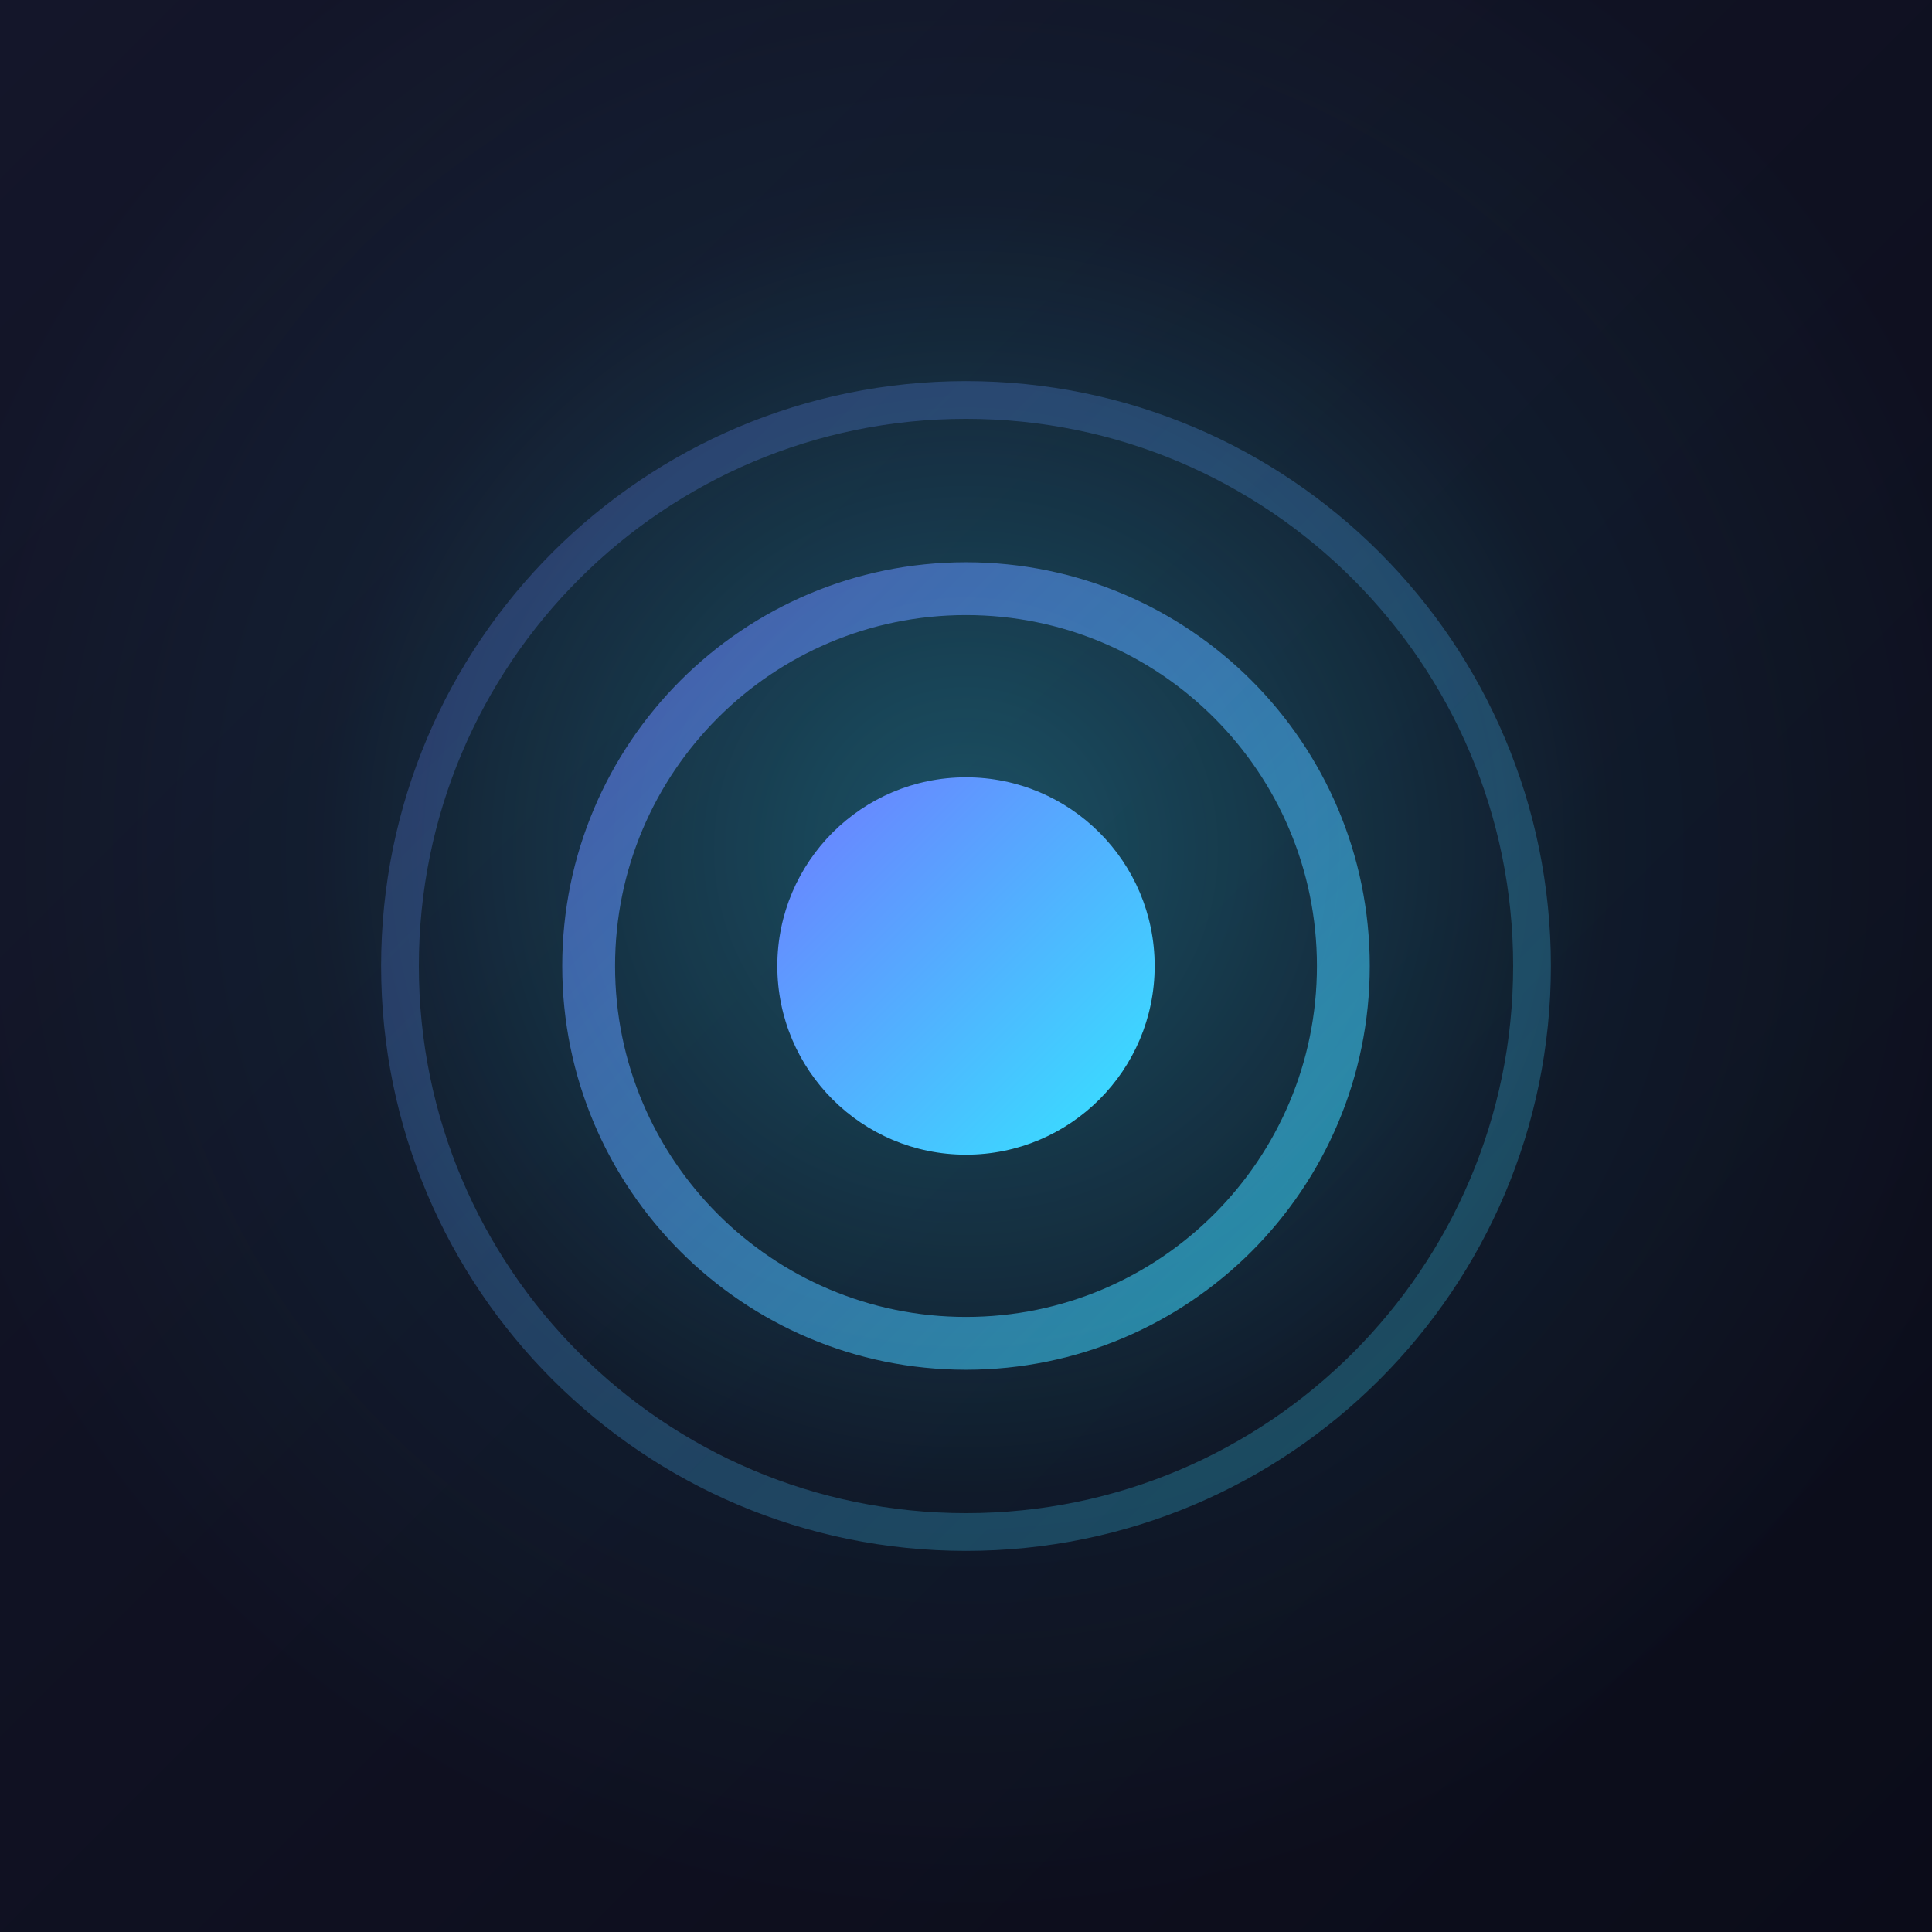
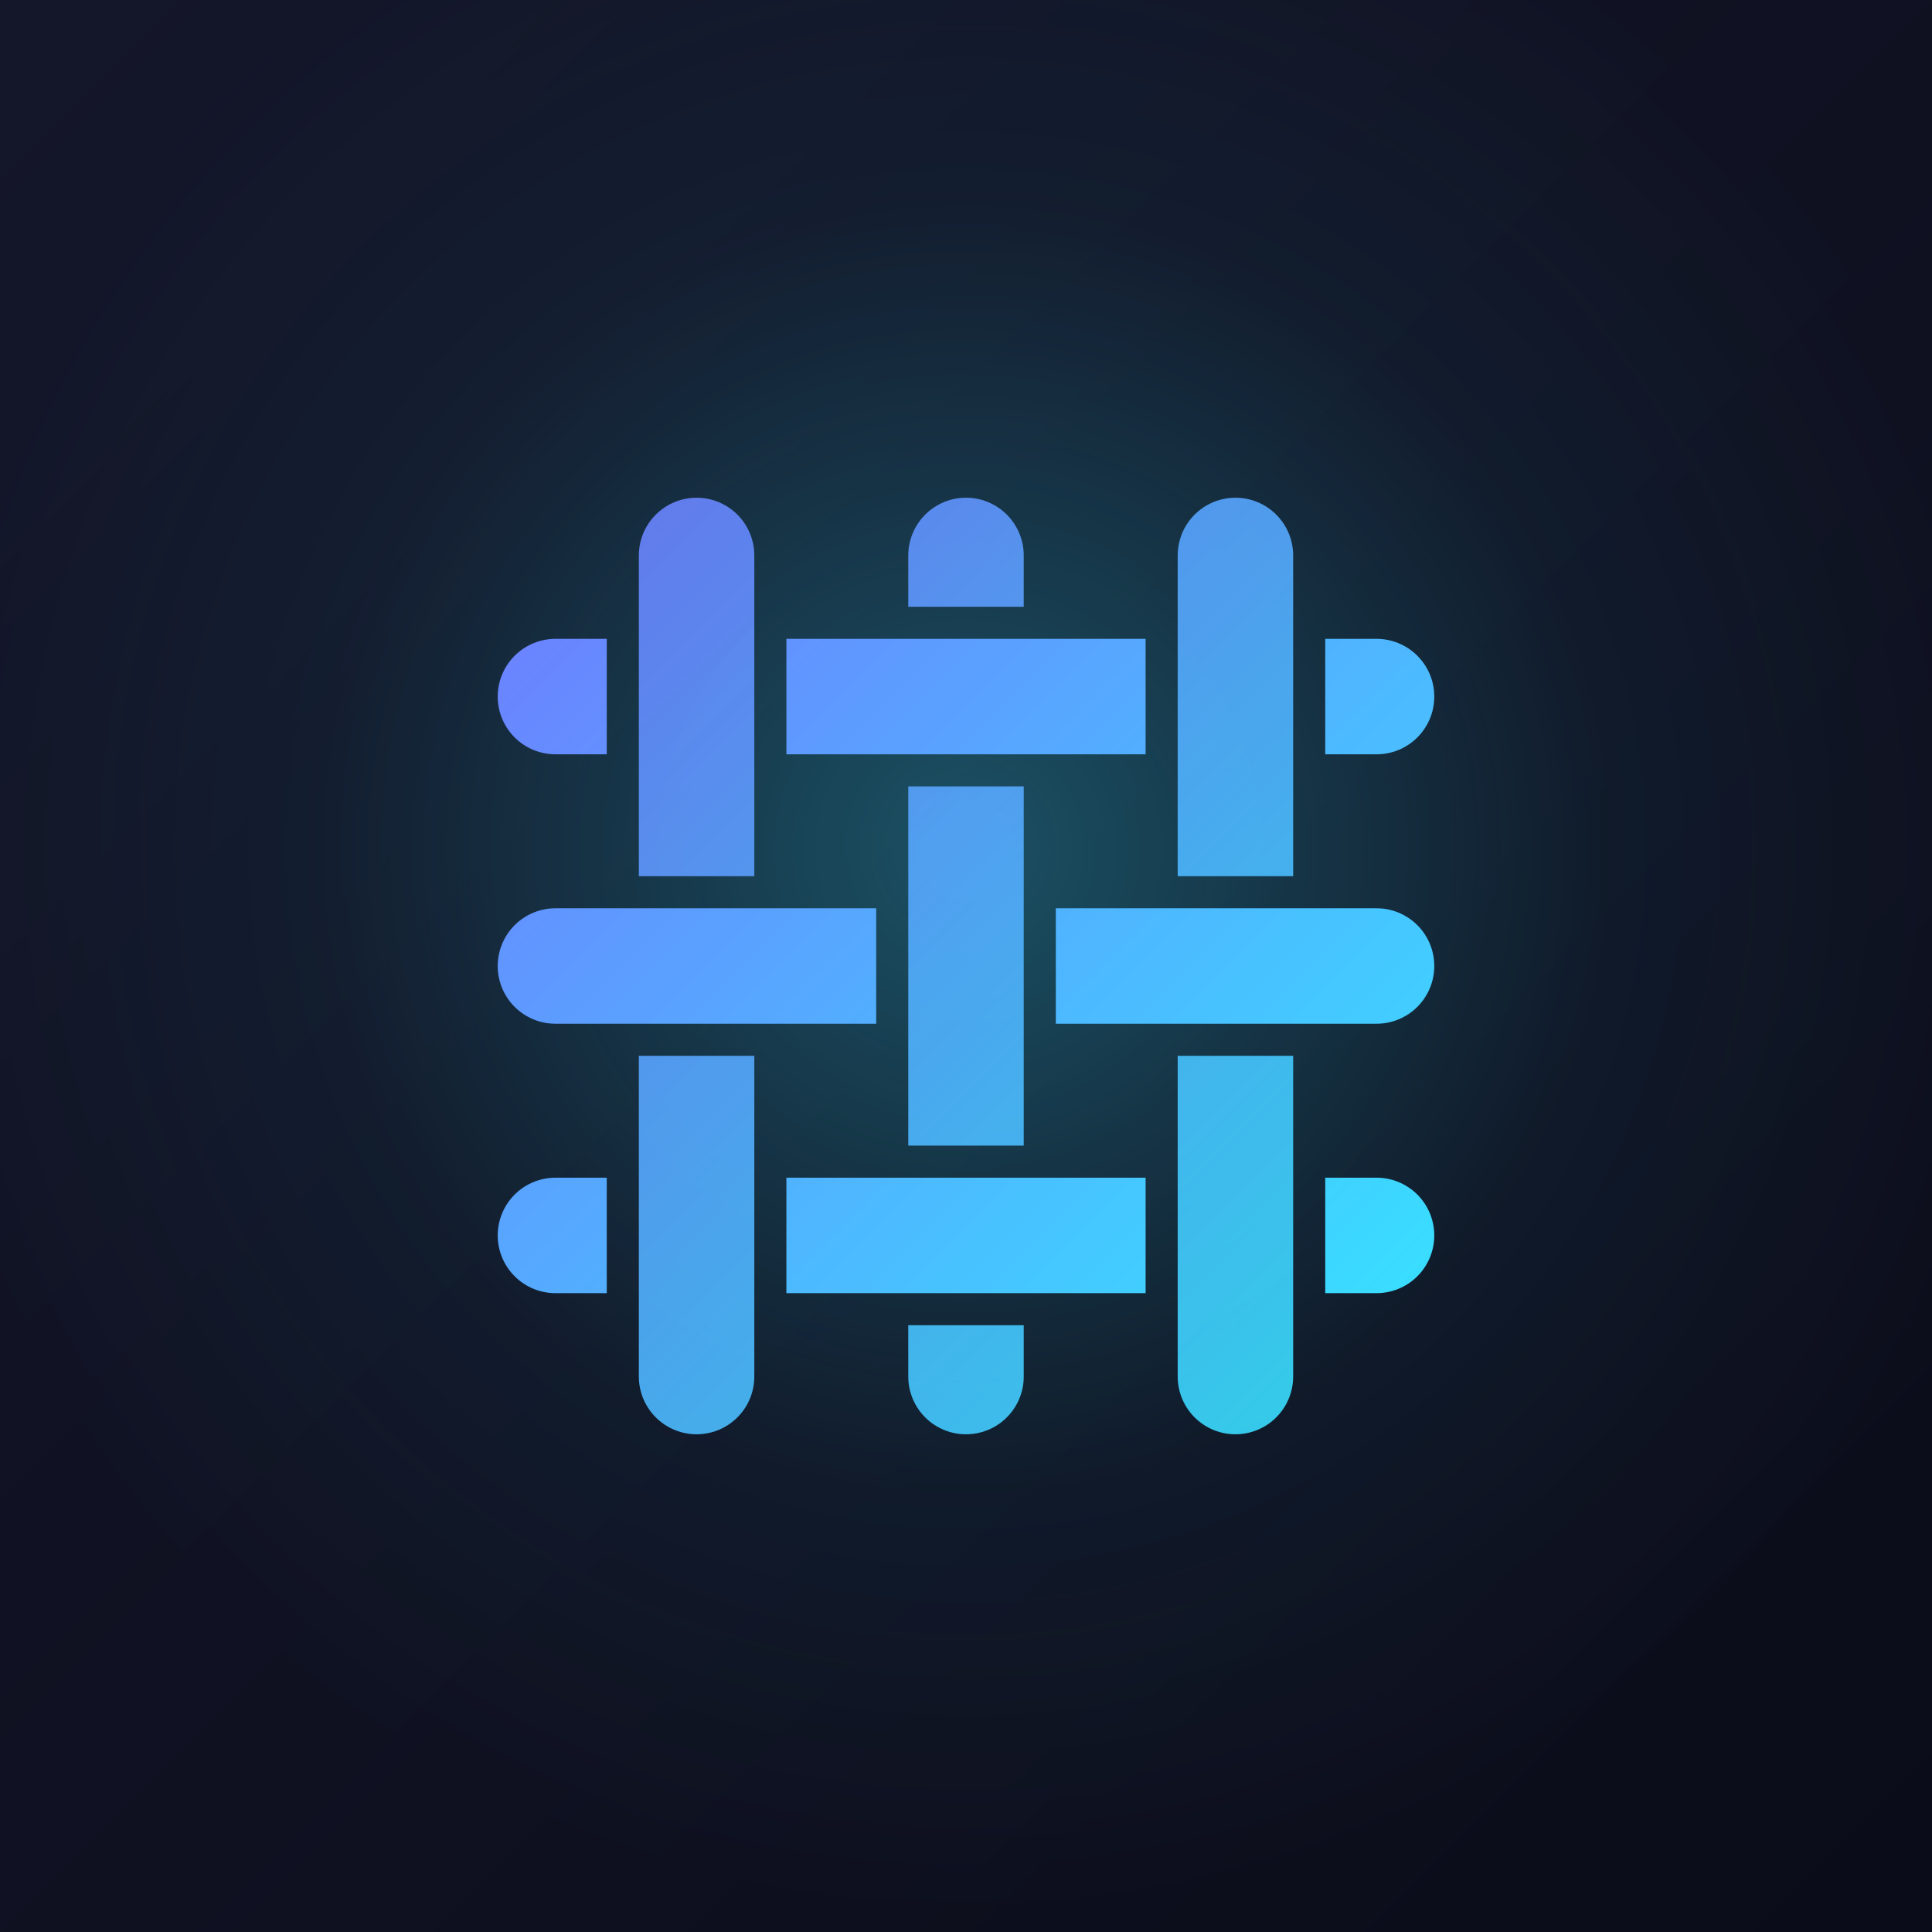
<svg xmlns="http://www.w3.org/2000/svg" width="512" height="512" viewBox="0 0 512 512">
  <defs>
    <linearGradient id="bg" x1="0" y1="0" x2="1" y2="1">
      <stop offset="0" stop-color="#14162a" />
      <stop offset="1" stop-color="#0b0c19" />
    </linearGradient>
    <radialGradient id="glow" cx="50%" cy="44%" r="55%">
      <stop offset="0" stop-color="#34e6ff" stop-opacity="0.30" />
      <stop offset="0.6" stop-color="#34e6ff" stop-opacity="0.05" />
      <stop offset="1" stop-color="#34e6ff" stop-opacity="0" />
    </radialGradient>
-     <linearGradient id="mark" x1="0" y1="0" x2="1" y2="1">
+     <linearGradient id="mark" gradientUnits="userSpaceOnUse" x1="14" y1="14" x2="86" y2="86">
      <stop offset="0" stop-color="#6f7bff" />
      <stop offset="1" stop-color="#34e6ff" />
    </linearGradient>
+     <mask id="warpMask" maskUnits="userSpaceOnUse" x="0" y="0" width="100" height="100">
+       <rect width="100" height="100" fill="#fff" />
+       <rect x="43.5" y="22" width="13" height="14" fill="#000" />
+       <rect x="22.5" y="43" width="13" height="14" fill="#000" />
+       <rect x="64.5" y="43" width="13" height="14" fill="#000" />
+       <rect x="43.5" y="64" width="13" height="14" fill="#000" />
+     </mask>
+     <mask id="weftMask" maskUnits="userSpaceOnUse" x="0" y="0" width="100" height="100">
+       <rect width="100" height="100" fill="#fff" />
+       <rect x="22" y="22.5" width="14" height="13" fill="#000" />
+       <rect x="64" y="22.5" width="14" height="13" fill="#000" />
+       <rect x="43" y="43.5" width="14" height="13" fill="#000" />
+       <rect x="22" y="64.5" width="14" height="13" fill="#000" />
+       <rect x="64" y="64.5" width="14" height="13" fill="#000" />
+     </mask>
  </defs>
  <rect width="512" height="512" fill="url(#bg)" />
  <rect width="512" height="512" fill="url(#glow)" />
-   <g transform="translate(256,256)">
-     <circle r="150" fill="none" stroke="url(#mark)" stroke-width="10" opacity="0.26" />
-     <circle r="100" fill="none" stroke="url(#mark)" stroke-width="14" opacity="0.55" />
-     <circle r="50" fill="url(#mark)" />
+   <g transform="translate(86 86) scale(3.4)" fill="none" stroke="url(#mark)" stroke-width="9" stroke-linecap="round">
+     <g mask="url(#warpMask)" opacity="0.9">
+       <line x1="29" y1="18" x2="29" y2="82" />
+       <line x1="50" y1="18" x2="50" y2="82" />
+       <line x1="71" y1="18" x2="71" y2="82" />
+     </g>
+     <g mask="url(#weftMask)">
+       <line x1="18" y1="29" x2="82" y2="29" />
+       <line x1="18" y1="50" x2="82" y2="50" />
+       <line x1="18" y1="71" x2="82" y2="71" />
+     </g>
  </g>
</svg>
